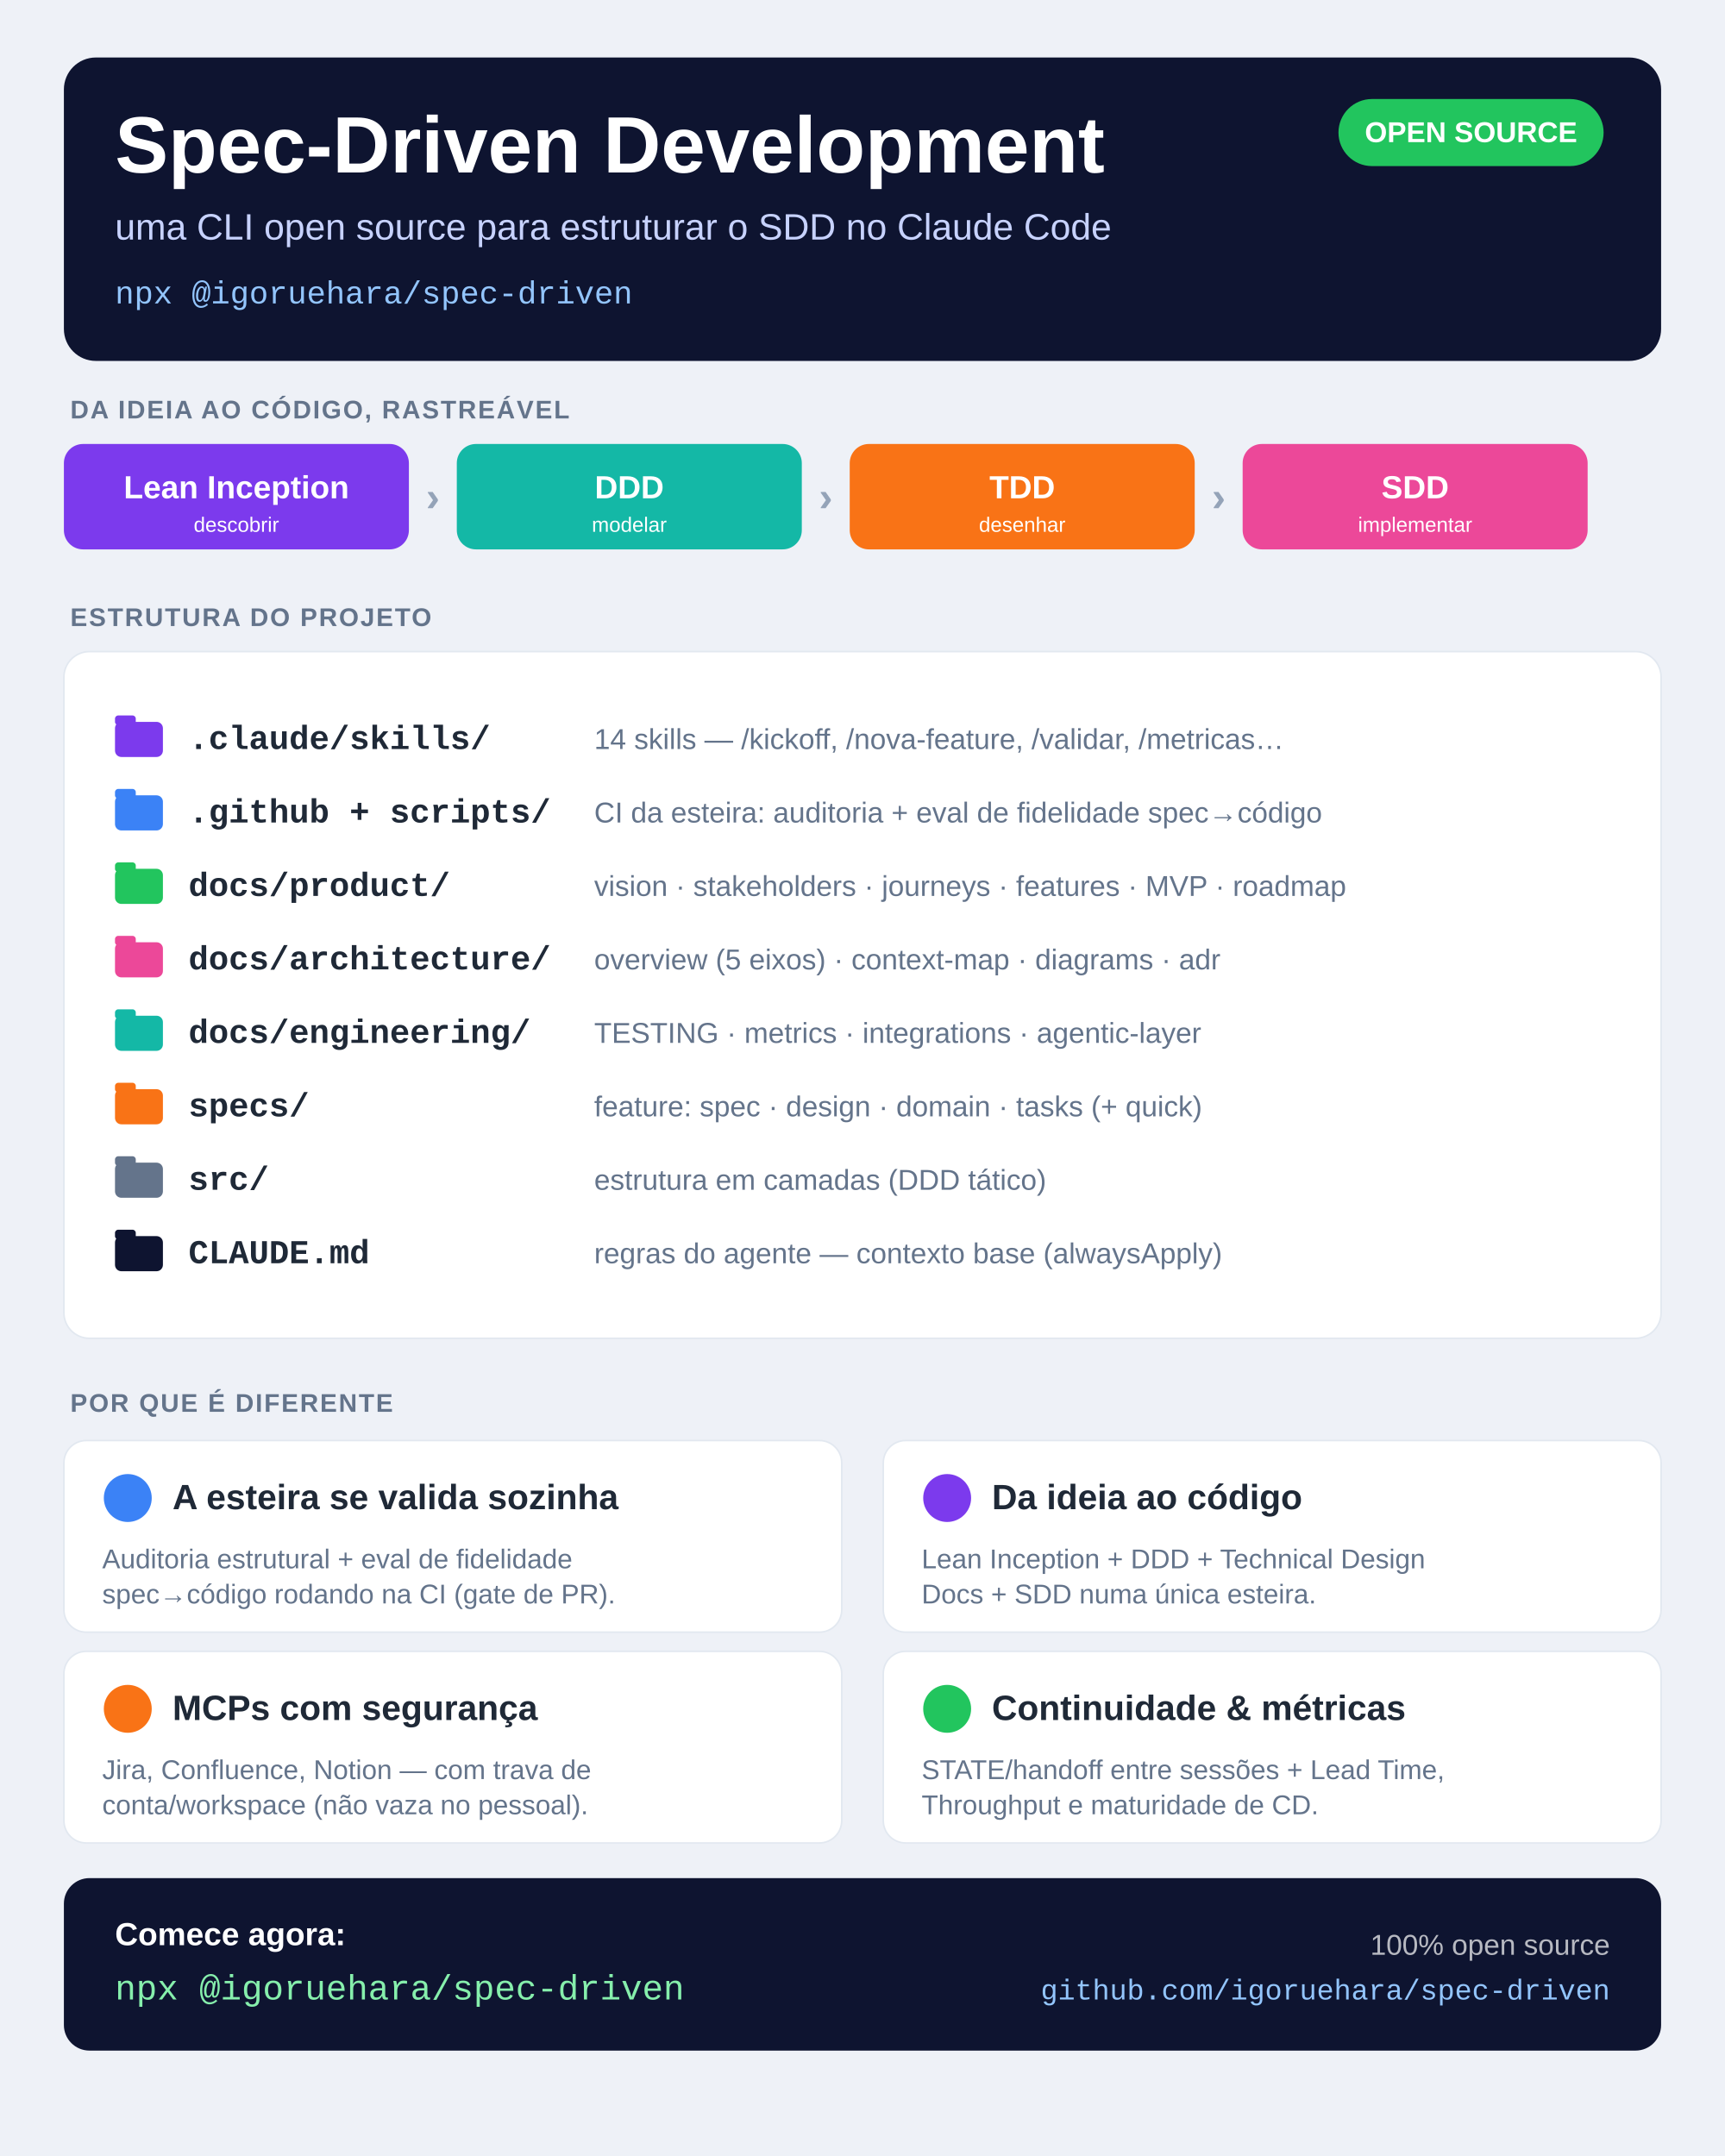
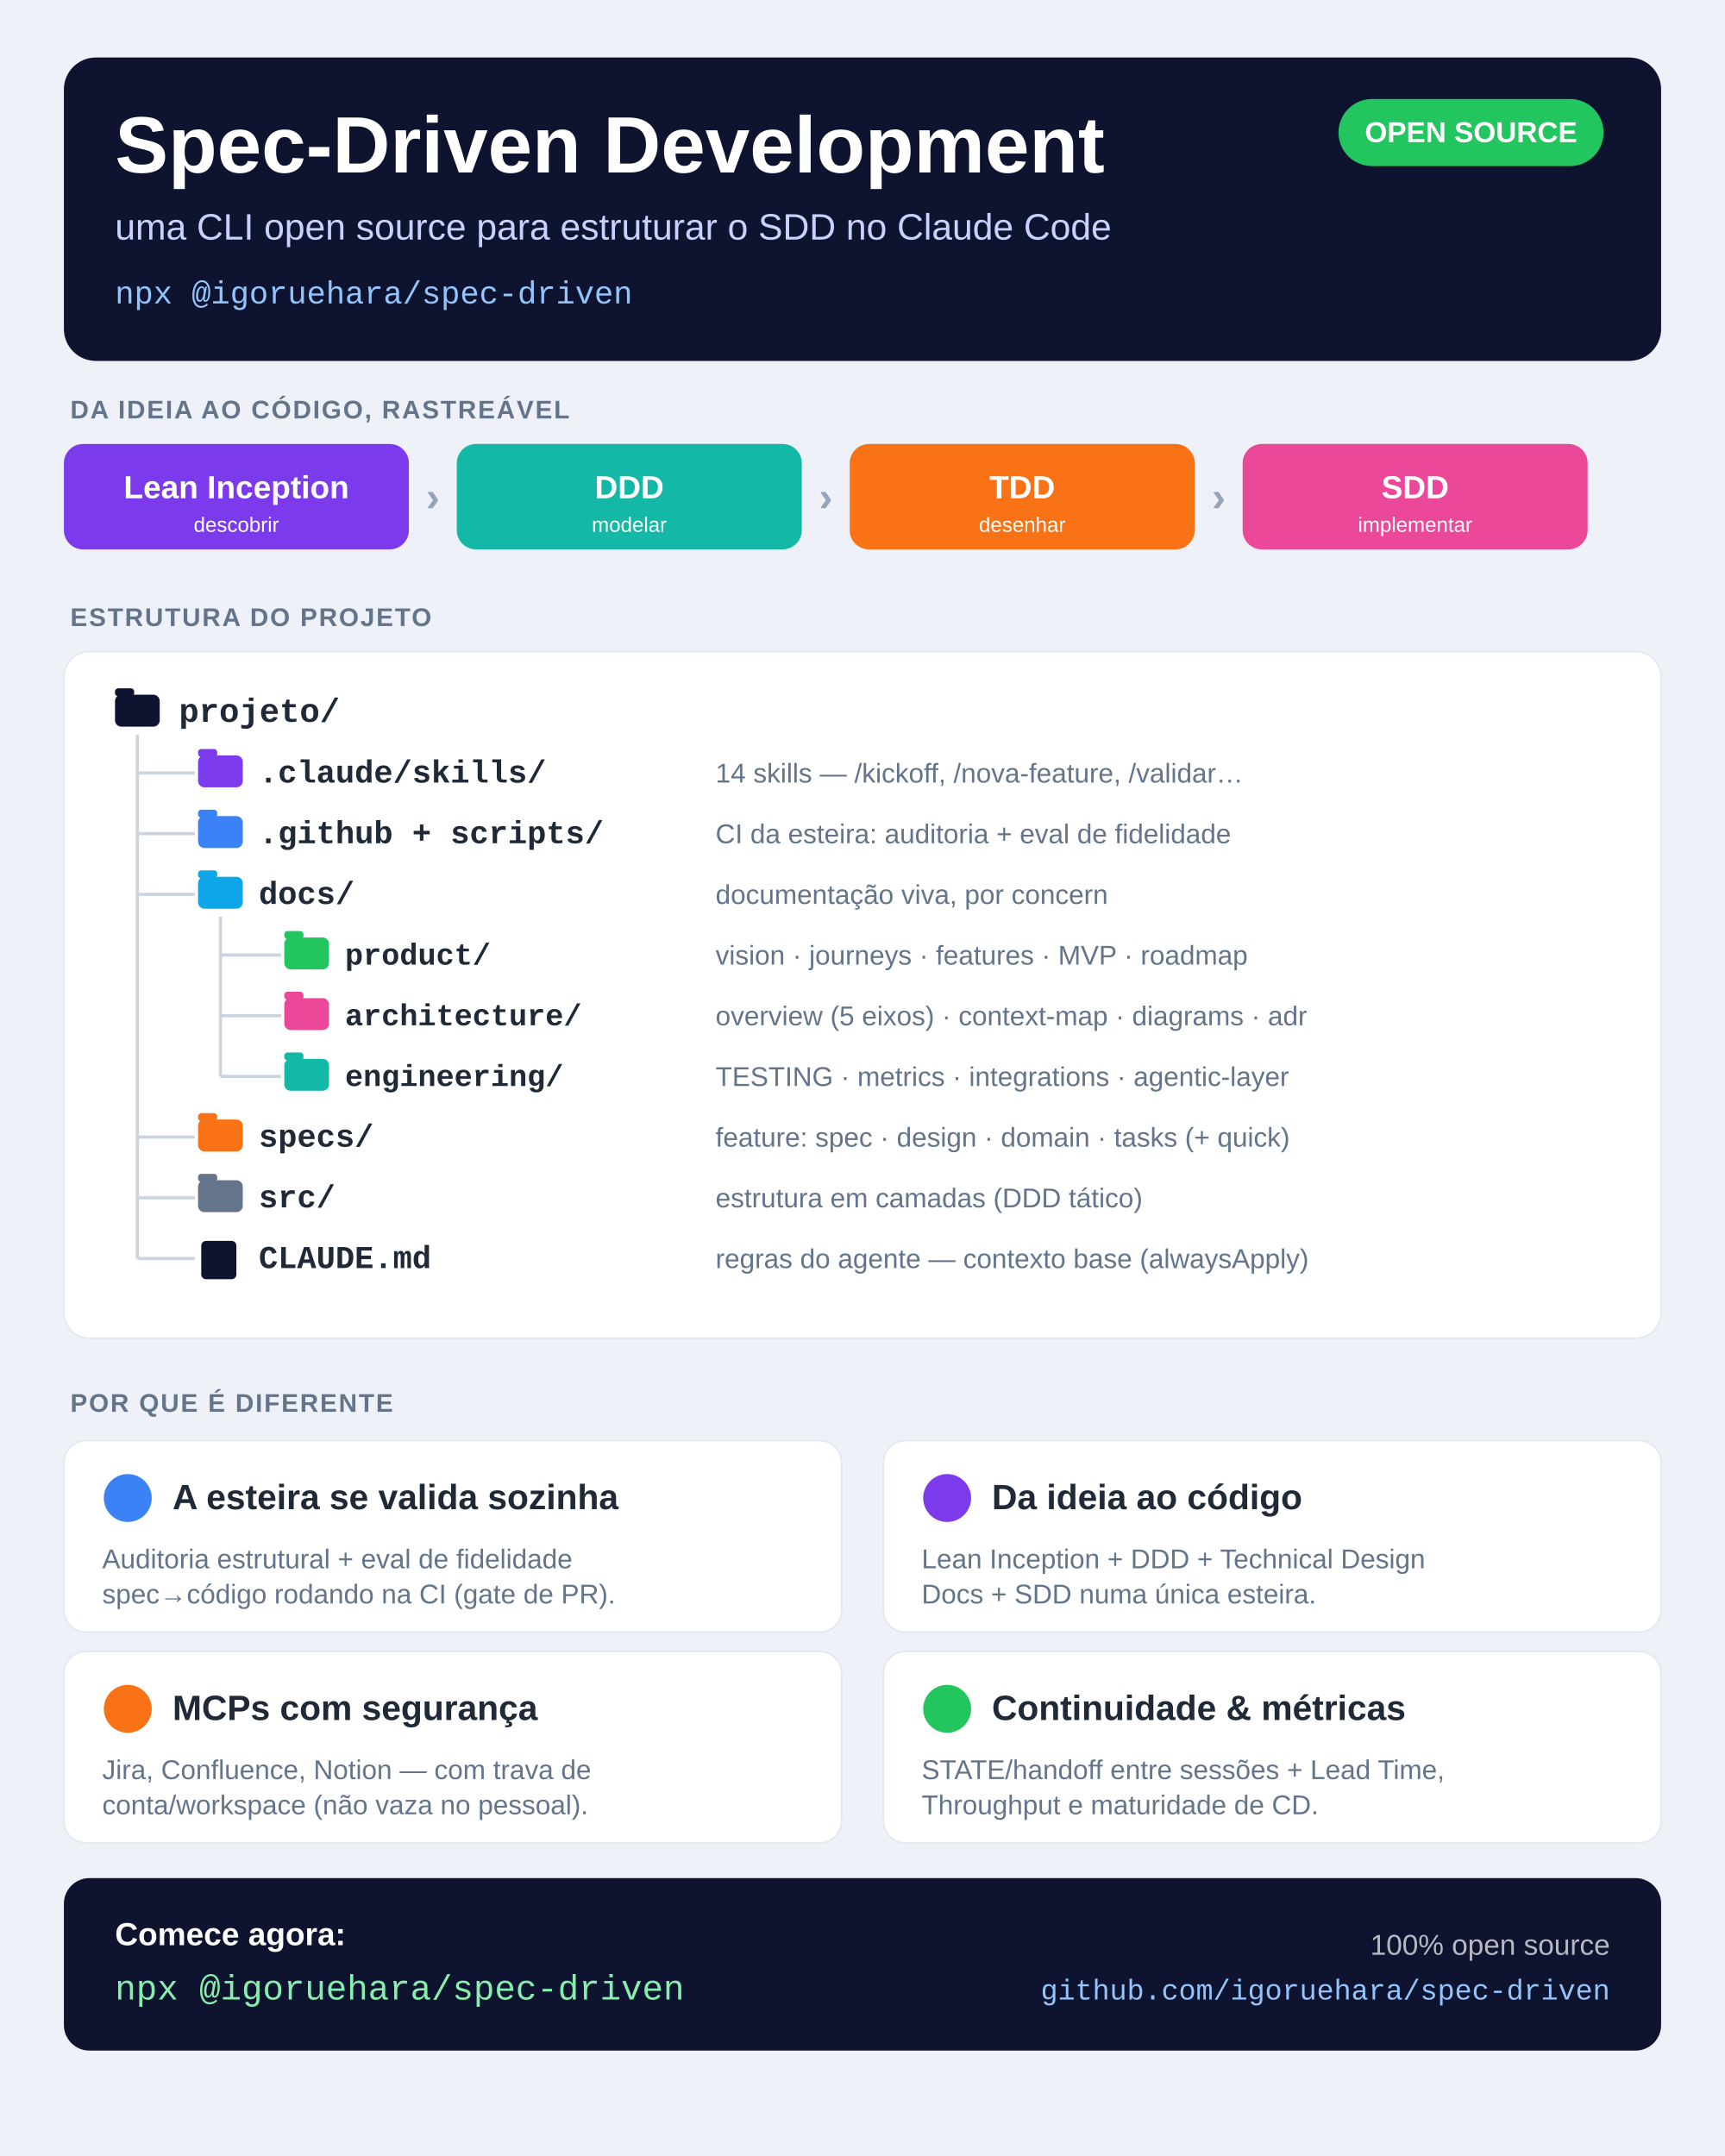
<svg xmlns="http://www.w3.org/2000/svg" viewBox="0 0 1080 1350" font-family="Segoe UI, Arial, sans-serif">
  <defs>
    <style>
      .t{fill:#1f2937} .m{fill:#64748b} .w{fill:#ffffff} .mono{font-family:Consolas,'Courier New',monospace}
    </style>
  </defs>
  <rect width="1080" height="1350" fill="#eef1f7" />
  <rect x="40" y="36" width="1000" height="190" rx="20" fill="#0e1430" />
  <text x="72" y="108" class="w" font-size="50" font-weight="700">Spec-Driven Development</text>
  <text x="72" y="150" font-size="23" fill="#c7d2fe">uma CLI open source para estruturar o SDD no Claude Code</text>
  <text x="72" y="190" class="mono" font-size="20" fill="#93c5fd">npx @igoruehara/spec-driven</text>
  <rect x="838" y="62" width="166" height="42" rx="21" fill="#22c55e" />
  <text x="921" y="89" class="w" font-size="18" font-weight="700" text-anchor="middle">OPEN SOURCE</text>
  <text x="44" y="262" class="m" font-size="16" font-weight="700" letter-spacing="1">DA IDEIA AO CÓDIGO, RASTREÁVEL</text>
  <g font-size="20" font-weight="700" text-anchor="middle">
    <rect x="40" y="278" width="216" height="66" rx="12" fill="#7c3aed" />
    <text x="148" y="312" class="w">Lean Inception</text>
    <text x="148" y="333" class="w" font-size="13" font-weight="400">descobrir</text>
    <rect x="286" y="278" width="216" height="66" rx="12" fill="#14b8a6" />
    <text x="394" y="312" class="w">DDD</text>
    <text x="394" y="333" class="w" font-size="13" font-weight="400">modelar</text>
    <rect x="532" y="278" width="216" height="66" rx="12" fill="#f97316" />
    <text x="640" y="312" class="w">TDD</text>
    <text x="640" y="333" class="w" font-size="13" font-weight="400">desenhar</text>
    <rect x="778" y="278" width="216" height="66" rx="12" fill="#ec4899" />
    <text x="886" y="312" class="w">SDD</text>
    <text x="886" y="333" class="w" font-size="13" font-weight="400">implementar</text>
  </g>
  <g fill="#94a3b8" font-size="26" font-weight="700" text-anchor="middle">
    <text x="271" y="320">›</text>
    <text x="517" y="320">›</text>
    <text x="763" y="320">›</text>
  </g>
  <text x="44" y="392" class="m" font-size="16" font-weight="700" letter-spacing="1">ESTRUTURA DO PROJETO</text>
  <rect x="40" y="408" width="1000" height="430" rx="16" fill="#ffffff" stroke="#e2e8f0" />
-   <g>
-     <g>
-       <rect x="72" y="452" width="30" height="22" rx="4" fill="#7c3aed" />
-       <rect x="72" y="448" width="13" height="6" rx="2" fill="#7c3aed" />
-       <text x="118" y="469" class="t mono" font-size="21" font-weight="700">.claude/skills/</text>
-       <text x="372" y="469" class="m" font-size="18">14 skills — /kickoff, /nova-feature, /validar, /metricas…</text>
-     </g>
-     <g transform="translate(0,46)">
-       <rect x="72" y="452" width="30" height="22" rx="4" fill="#3b82f6" />
-       <rect x="72" y="448" width="13" height="6" rx="2" fill="#3b82f6" />
-       <text x="118" y="469" class="t mono" font-size="21" font-weight="700">.github + scripts/</text>
-       <text x="372" y="469" class="m" font-size="18">CI da esteira: auditoria + eval de fidelidade spec→código</text>
-     </g>
-     <g transform="translate(0,92)">
-       <rect x="72" y="452" width="30" height="22" rx="4" fill="#22c55e" />
-       <rect x="72" y="448" width="13" height="6" rx="2" fill="#22c55e" />
-       <text x="118" y="469" class="t mono" font-size="21" font-weight="700">docs/product/</text>
-       <text x="372" y="469" class="m" font-size="18">vision · stakeholders · journeys · features · MVP · roadmap</text>
-     </g>
-     <g transform="translate(0,138)">
-       <rect x="72" y="452" width="30" height="22" rx="4" fill="#ec4899" />
-       <rect x="72" y="448" width="13" height="6" rx="2" fill="#ec4899" />
-       <text x="118" y="469" class="t mono" font-size="21" font-weight="700">docs/architecture/</text>
-       <text x="372" y="469" class="m" font-size="18">overview (5 eixos) · context-map · diagrams · adr</text>
-     </g>
-     <g transform="translate(0,184)">
-       <rect x="72" y="452" width="30" height="22" rx="4" fill="#14b8a6" />
-       <rect x="72" y="448" width="13" height="6" rx="2" fill="#14b8a6" />
-       <text x="118" y="469" class="t mono" font-size="21" font-weight="700">docs/engineering/</text>
-       <text x="372" y="469" class="m" font-size="18">TESTING · metrics · integrations · agentic-layer</text>
-     </g>
-     <g transform="translate(0,230)">
-       <rect x="72" y="452" width="30" height="22" rx="4" fill="#f97316" />
-       <rect x="72" y="448" width="13" height="6" rx="2" fill="#f97316" />
-       <text x="118" y="469" class="t mono" font-size="21" font-weight="700">specs/</text>
-       <text x="372" y="469" class="m" font-size="18">feature: spec · design · domain · tasks (+ quick)</text>
-     </g>
-     <g transform="translate(0,276)">
-       <rect x="72" y="452" width="30" height="22" rx="4" fill="#64748b" />
-       <rect x="72" y="448" width="13" height="6" rx="2" fill="#64748b" />
-       <text x="118" y="469" class="t mono" font-size="21" font-weight="700">src/</text>
-       <text x="372" y="469" class="m" font-size="18">estrutura em camadas (DDD tático)</text>
-     </g>
-     <g transform="translate(0,322)">
-       <rect x="72" y="452" width="30" height="22" rx="4" fill="#0e1430" />
-       <rect x="72" y="448" width="13" height="6" rx="2" fill="#0e1430" />
-       <text x="118" y="469" class="t mono" font-size="21" font-weight="700">CLAUDE.md</text>
-       <text x="372" y="469" class="m" font-size="18">regras do agente — contexto base (alwaysApply)</text>
-     </g>
+   <g stroke="#cbd5e1" stroke-width="2" fill="none">
+     <path d="M86 460 V788" />
+     <path d="M86 484 H122" />
+     <path d="M86 522 H122" />
+     <path d="M86 560 H122" />
+     <path d="M86 712 H122" />
+     <path d="M86 750 H122" />
+     <path d="M86 788 H122" />
+     <path d="M138 574 V674" />
+     <path d="M138 598 H176" />
+     <path d="M138 636 H176" />
+     <path d="M138 674 H176" />
  </g>
+   <rect x="72" y="435" width="28" height="20" rx="4" fill="#0e1430" />
+   <rect x="72" y="431" width="12" height="5" rx="2" fill="#0e1430" />
+   <text x="112" y="452" class="t mono" font-size="21" font-weight="700">projeto/</text>
+   <rect x="124" y="473" width="28" height="20" rx="4" fill="#7c3aed" />
+   <rect x="124" y="469" width="12" height="5" rx="2" fill="#7c3aed" />
+   <text x="162" y="490" class="t mono" font-size="20" font-weight="700">.claude/skills/</text>
+   <text x="448" y="490" class="m" font-size="17">14 skills — /kickoff, /nova-feature, /validar…</text>
+   <rect x="124" y="511" width="28" height="20" rx="4" fill="#3b82f6" />
+   <rect x="124" y="507" width="12" height="5" rx="2" fill="#3b82f6" />
+   <text x="162" y="528" class="t mono" font-size="20" font-weight="700">.github + scripts/</text>
+   <text x="448" y="528" class="m" font-size="17">CI da esteira: auditoria + eval de fidelidade</text>
+   <rect x="124" y="549" width="28" height="20" rx="4" fill="#0ea5e9" />
+   <rect x="124" y="545" width="12" height="5" rx="2" fill="#0ea5e9" />
+   <text x="162" y="566" class="t mono" font-size="20" font-weight="700">docs/</text>
+   <text x="448" y="566" class="m" font-size="17">documentação viva, por concern</text>
+   <rect x="178" y="587" width="28" height="20" rx="4" fill="#22c55e" />
+   <rect x="178" y="583" width="12" height="5" rx="2" fill="#22c55e" />
+   <text x="216" y="604" class="t mono" font-size="19" font-weight="700">product/</text>
+   <text x="448" y="604" class="m" font-size="17">vision · journeys · features · MVP · roadmap</text>
+   <rect x="178" y="625" width="28" height="20" rx="4" fill="#ec4899" />
+   <rect x="178" y="621" width="12" height="5" rx="2" fill="#ec4899" />
+   <text x="216" y="642" class="t mono" font-size="19" font-weight="700">architecture/</text>
+   <text x="448" y="642" class="m" font-size="17">overview (5 eixos) · context-map · diagrams · adr</text>
+   <rect x="178" y="663" width="28" height="20" rx="4" fill="#14b8a6" />
+   <rect x="178" y="659" width="12" height="5" rx="2" fill="#14b8a6" />
+   <text x="216" y="680" class="t mono" font-size="19" font-weight="700">engineering/</text>
+   <text x="448" y="680" class="m" font-size="17">TESTING · metrics · integrations · agentic-layer</text>
+   <rect x="124" y="701" width="28" height="20" rx="4" fill="#f97316" />
+   <rect x="124" y="697" width="12" height="5" rx="2" fill="#f97316" />
+   <text x="162" y="718" class="t mono" font-size="20" font-weight="700">specs/</text>
+   <text x="448" y="718" class="m" font-size="17">feature: spec · design · domain · tasks (+ quick)</text>
+   <rect x="124" y="739" width="28" height="20" rx="4" fill="#64748b" />
+   <rect x="124" y="735" width="12" height="5" rx="2" fill="#64748b" />
+   <text x="162" y="756" class="t mono" font-size="20" font-weight="700">src/</text>
+   <text x="448" y="756" class="m" font-size="17">estrutura em camadas (DDD tático)</text>
+   <rect x="126" y="777" width="22" height="24" rx="3" fill="#0e1430" />
+   <text x="162" y="794" class="t mono" font-size="20" font-weight="700">CLAUDE.md</text>
+   <text x="448" y="794" class="m" font-size="17">regras do agente — contexto base (alwaysApply)</text>
  <text x="44" y="884" class="m" font-size="16" font-weight="700" letter-spacing="1">POR QUE É DIFERENTE</text>
  <g>
    <rect x="40" y="902" width="487" height="120" rx="14" fill="#ffffff" stroke="#e2e8f0" />
    <circle cx="80" cy="938" r="15" fill="#3b82f6" />
    <text x="108" y="945" class="t" font-size="22" font-weight="700">A esteira se valida sozinha</text>
    <text x="64" y="982" class="m" font-size="17">Auditoria estrutural + eval de fidelidade</text>
    <text x="64" y="1004" class="m" font-size="17">spec→código rodando na CI (gate de PR).</text>
    <rect x="553" y="902" width="487" height="120" rx="14" fill="#ffffff" stroke="#e2e8f0" />
    <circle cx="593" cy="938" r="15" fill="#7c3aed" />
    <text x="621" y="945" class="t" font-size="22" font-weight="700">Da ideia ao código</text>
    <text x="577" y="982" class="m" font-size="17">Lean Inception + DDD + Technical Design</text>
    <text x="577" y="1004" class="m" font-size="17">Docs + SDD numa única esteira.</text>
    <rect x="40" y="1034" width="487" height="120" rx="14" fill="#ffffff" stroke="#e2e8f0" />
    <circle cx="80" cy="1070" r="15" fill="#f97316" />
    <text x="108" y="1077" class="t" font-size="22" font-weight="700">MCPs com segurança</text>
    <text x="64" y="1114" class="m" font-size="17">Jira, Confluence, Notion — com trava de</text>
    <text x="64" y="1136" class="m" font-size="17">conta/workspace (não vaza no pessoal).</text>
    <rect x="553" y="1034" width="487" height="120" rx="14" fill="#ffffff" stroke="#e2e8f0" />
    <circle cx="593" cy="1070" r="15" fill="#22c55e" />
    <text x="621" y="1077" class="t" font-size="22" font-weight="700">Continuidade &amp; métricas</text>
    <text x="577" y="1114" class="m" font-size="17">STATE/handoff entre sessões + Lead Time,</text>
    <text x="577" y="1136" class="m" font-size="17">Throughput e maturidade de CD.</text>
  </g>
  <rect x="40" y="1176" width="1000" height="108" rx="16" fill="#0e1430" />
  <text x="72" y="1218" class="w" font-size="20" font-weight="700">Comece agora:</text>
  <text x="72" y="1252" class="mono" font-size="22" fill="#86efac">npx @igoruehara/spec-driven</text>
  <text x="1008" y="1224" class="w" font-size="18" text-anchor="end" opacity="0.7">100% open source</text>
  <text x="1008" y="1252" class="mono" font-size="18" fill="#93c5fd" text-anchor="end">github.com/igoruehara/spec-driven</text>
</svg>
